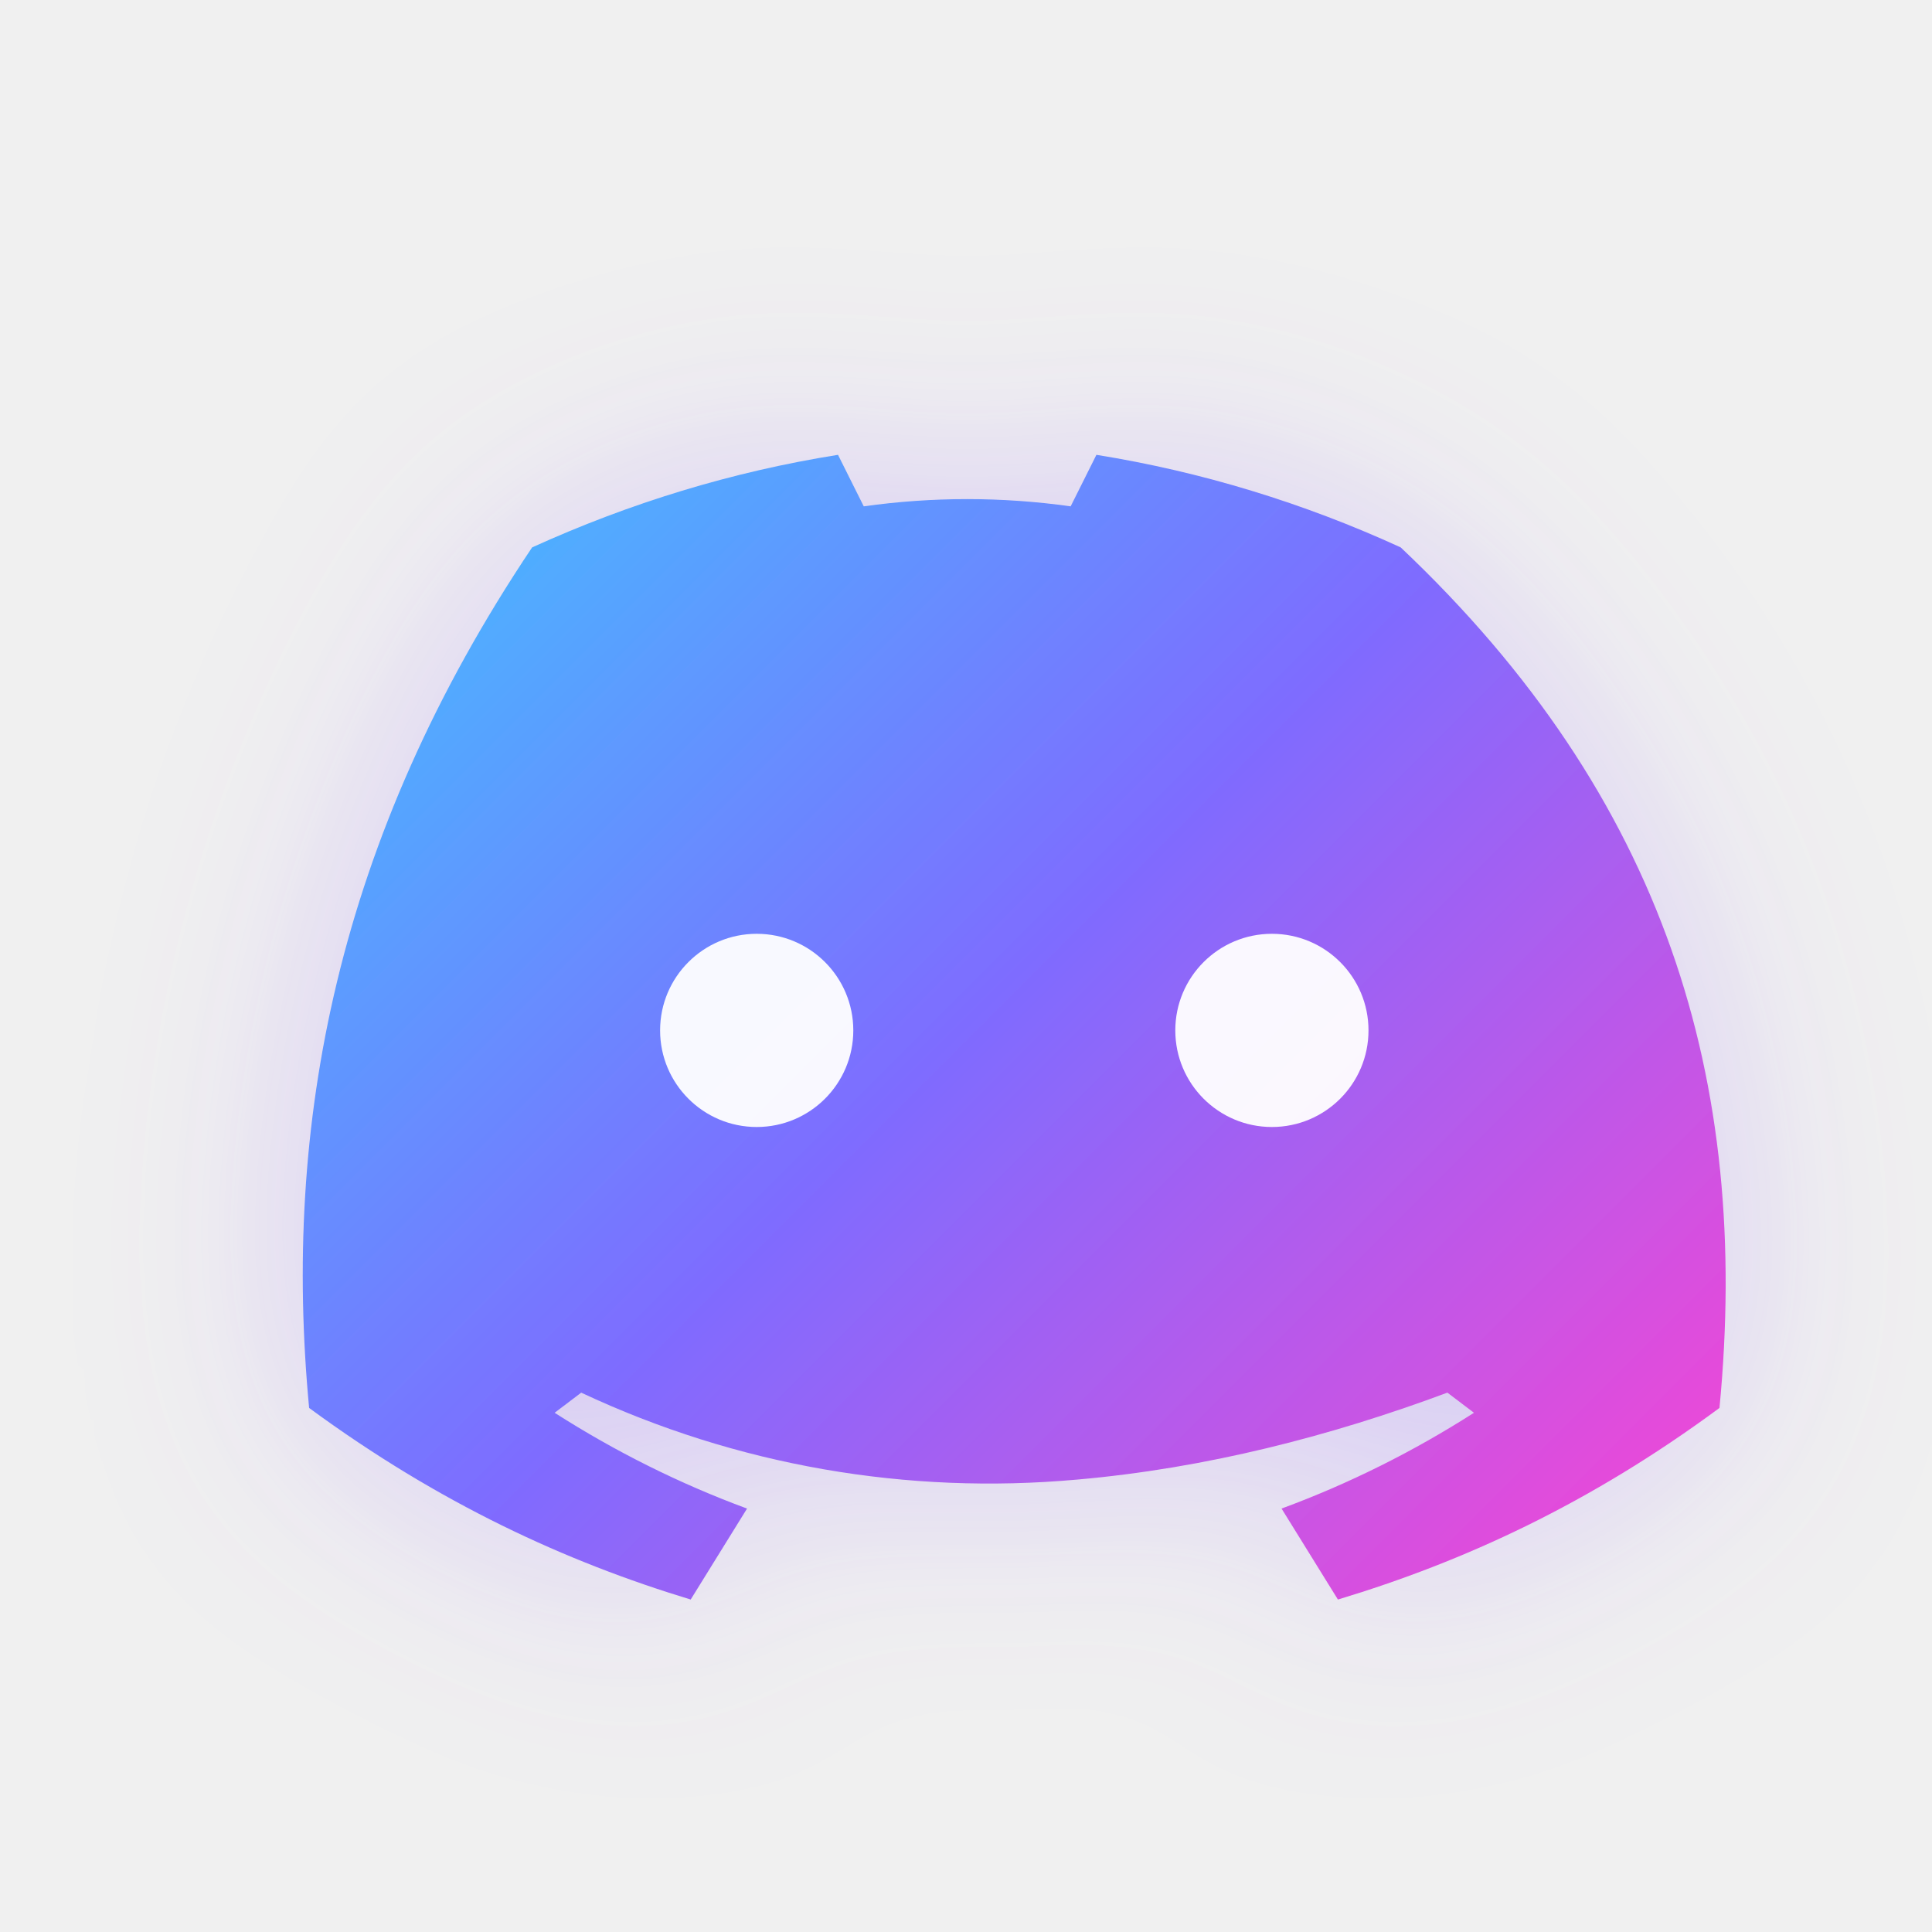
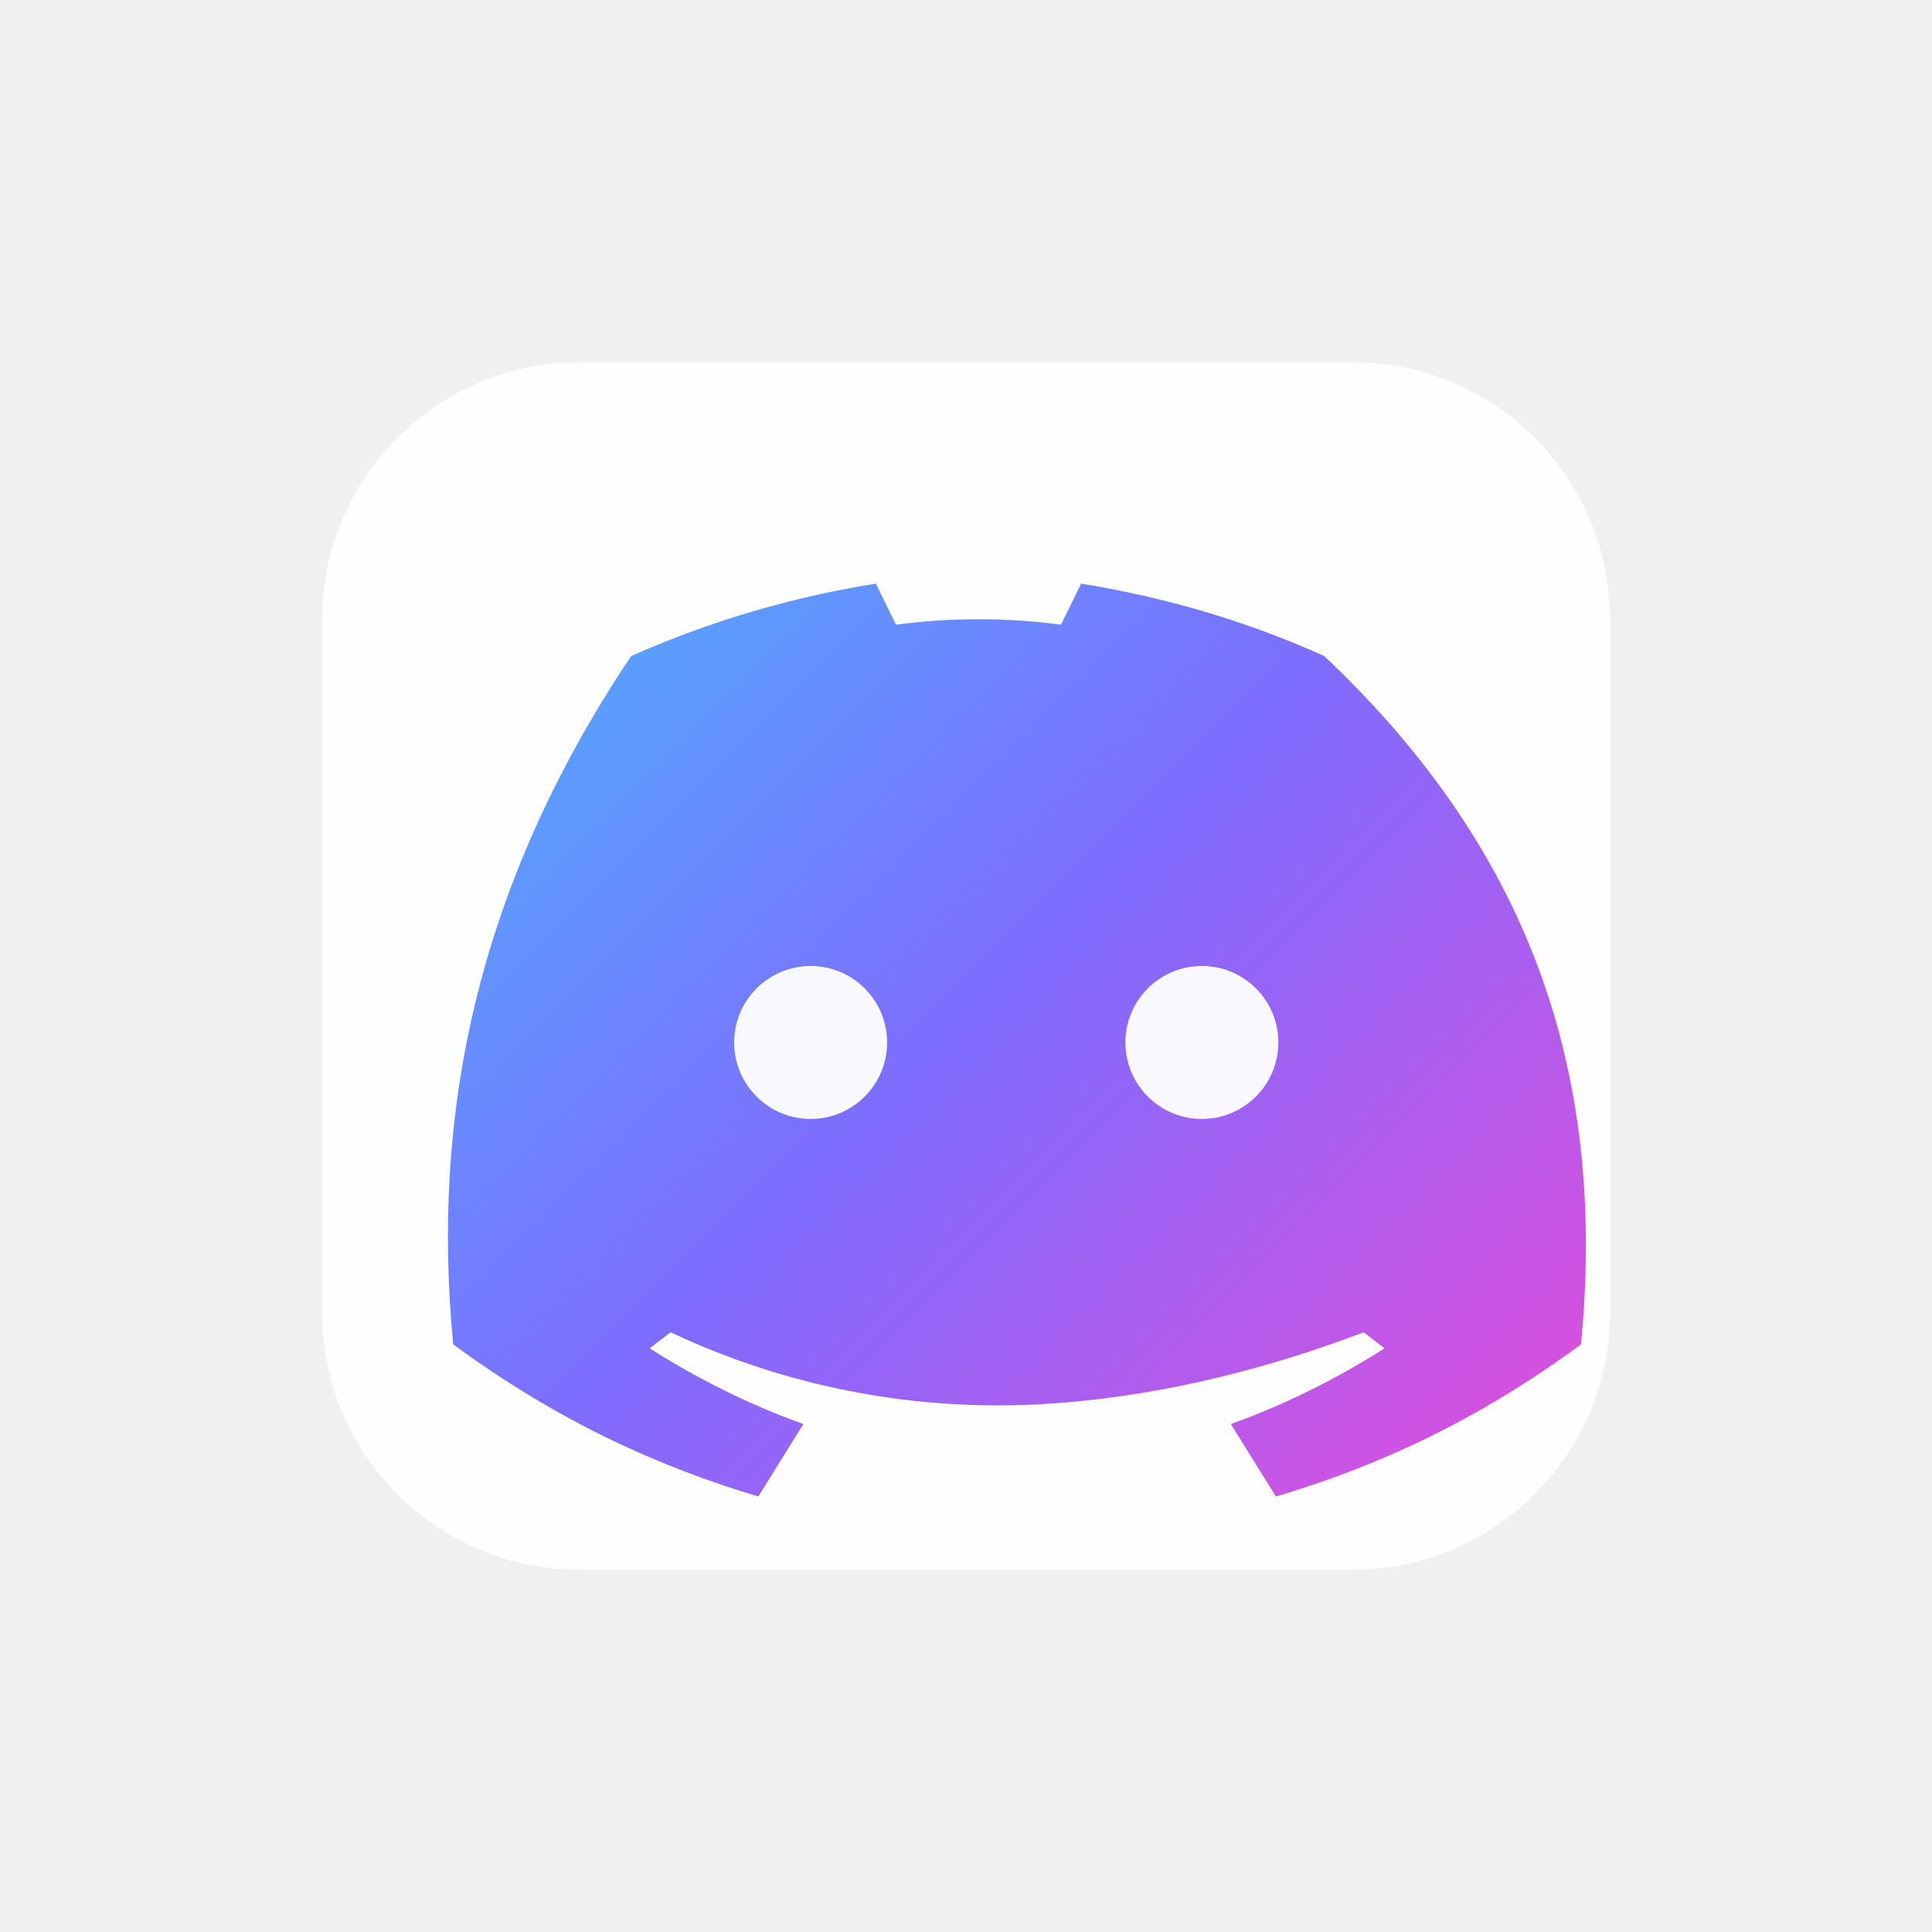
<svg xmlns="http://www.w3.org/2000/svg" viewBox="0 0 24 24" fill="none">
  <defs>
    <linearGradient id="ptvGrad" x1="3" y1="3" x2="21" y2="21" gradientUnits="userSpaceOnUse">
      <stop stop-color="#31D8FF" />
      <stop offset="0.52" stop-color="#7E6CFF" />
      <stop offset="1" stop-color="#FF43D1" />
    </linearGradient>
-     <filter id="ptvGlow" x="-50%" y="-50%" width="200%" height="200%">
-       <feDropShadow dx="0" dy="0" stdDeviation="1.3" flood-color="#9B6BFF" flood-opacity="0.28" />
-     </filter>
  </defs>
-   <g filter="url(#ptvGlow)">
-     <path d="M17.4 6.8C16.2 6.25 14.93 5.86 13.62 5.65L13.3 6.29C12.45 6.17 11.58 6.17 10.73 6.29L10.41 5.65C9.09 5.86 7.82 6.25 6.61 6.8C4.17 10.44 3.51 13.99 3.84 17.49C5.46 18.68 7.03 19.4 8.58 19.87L9.28 18.74C8.44 18.43 7.64 18.03 6.89 17.55L7.22 17.3C9.16 18.21 11.27 18.57 13.38 18.38C14.98 18.24 16.53 17.84 17.98 17.3L18.31 17.55C17.56 18.03 16.76 18.43 15.92 18.74L16.62 19.87C18.18 19.4 19.75 18.68 21.36 17.49C21.75 13.43 20.69 9.91 17.4 6.8Z" fill="url(#ptvGrad)" />
-     <circle cx="9.4" cy="12.8" r="1.2" fill="white" fill-opacity="0.95" />
-     <circle cx="15.8" cy="12.8" r="1.2" fill="white" fill-opacity="0.95" />
-   </g>
+   <rect x="4" y="4.5" width="16" height="15" rx="3.2" fill="white" fill-opacity="0.96" />
+   <path d="M16.45 8.15C15.5 7.72 14.48 7.42 13.43 7.25L13.18 7.76C12.5 7.67 11.81 7.67 11.13 7.76L10.88 7.25C9.82 7.42 8.81 7.72 7.84 8.15C5.89 11.06 5.36 13.9 5.63 16.7C6.92 17.65 8.18 18.22 9.42 18.59L9.98 17.69C9.31 17.45 8.67 17.13 8.07 16.75L8.33 16.55C9.88 17.28 11.57 17.57 13.26 17.42C14.54 17.31 15.78 16.99 16.94 16.55L17.2 16.75C16.6 17.13 15.96 17.45 15.29 17.69L15.85 18.59C17.1 18.22 18.35 17.65 19.64 16.7C19.95 13.46 19.1 10.65 16.45 8.15Z" fill="url(#ptvGrad)" />
+   <circle cx="10.07" cy="12.95" r="0.95" fill="white" fill-opacity="0.95" />
+   <circle cx="14.93" cy="12.95" r="0.95" fill="white" fill-opacity="0.95" />
</svg>
